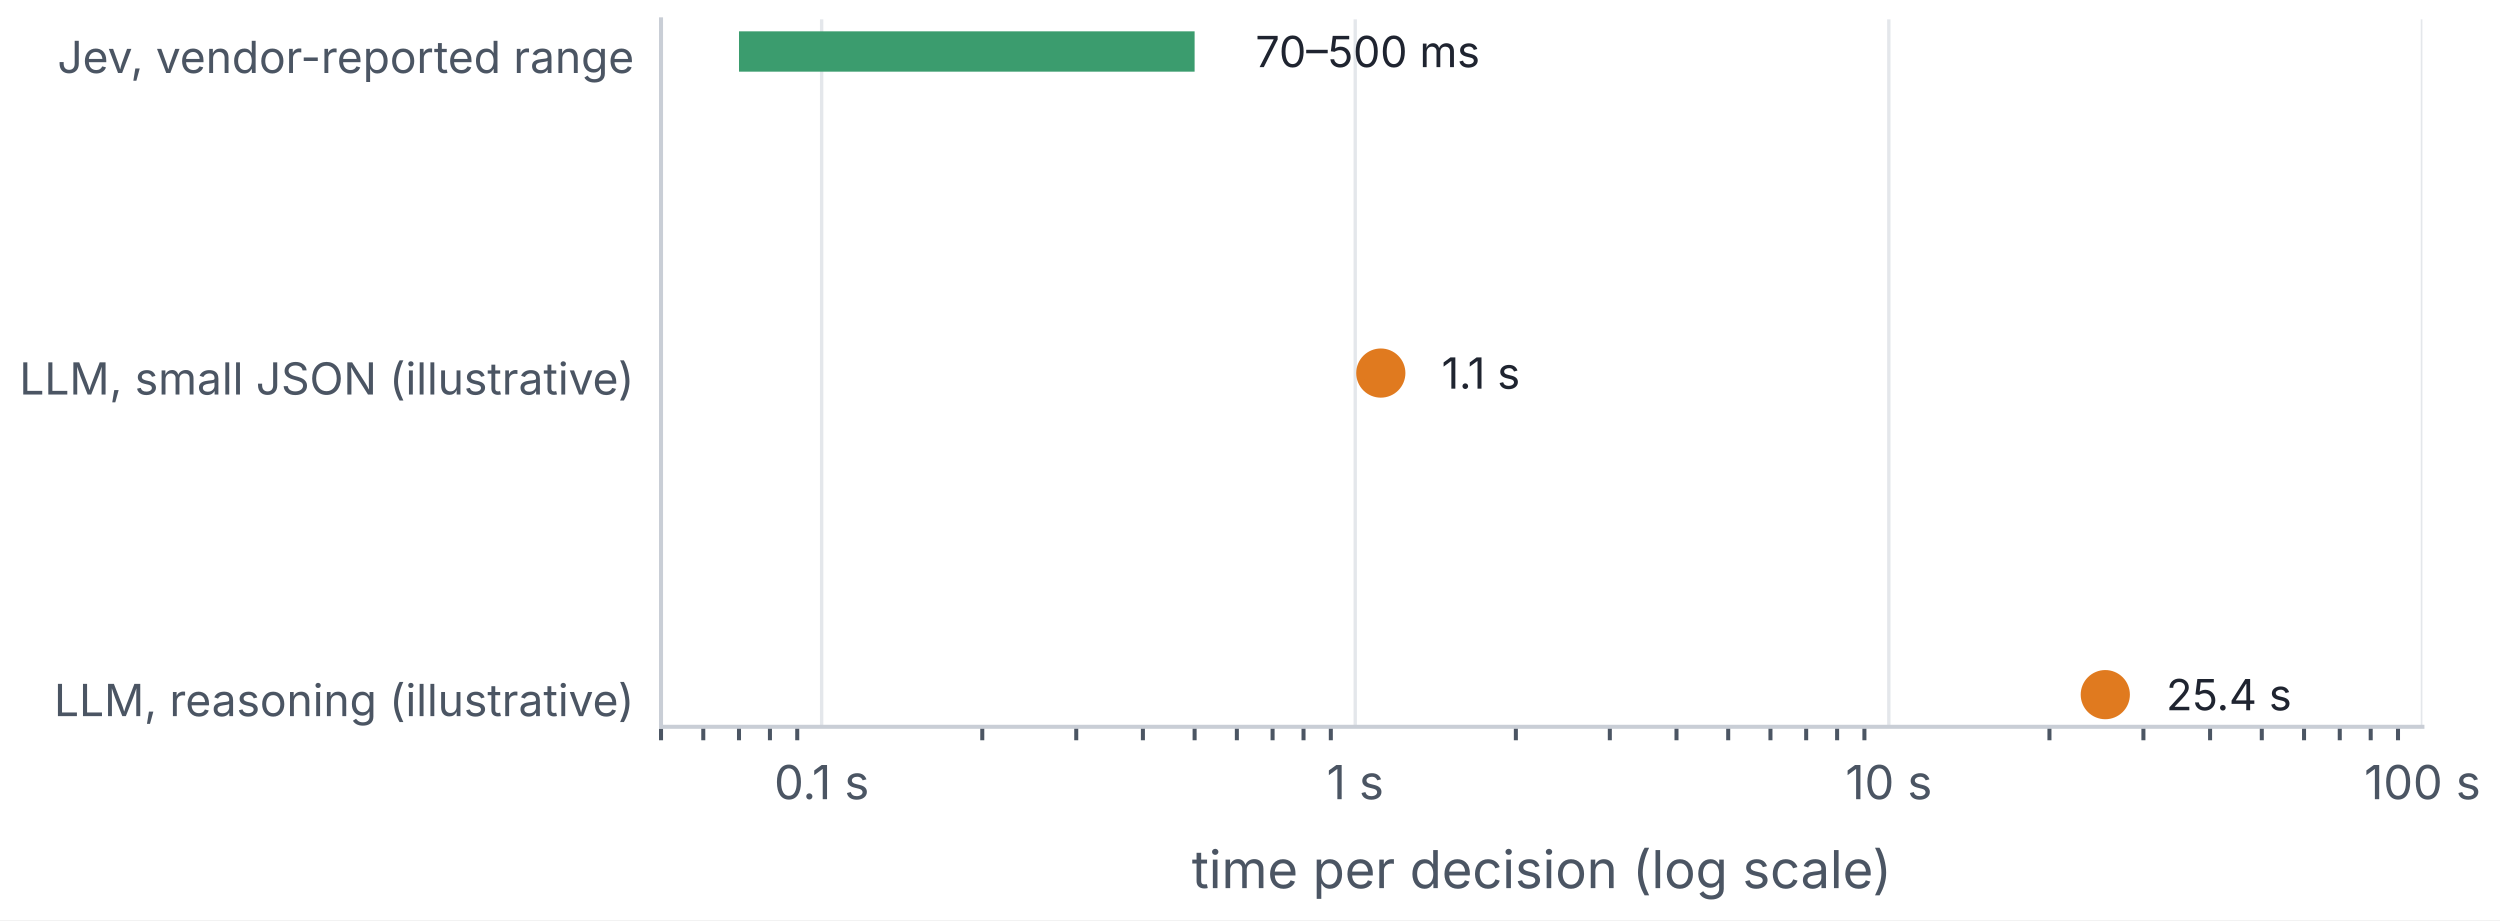
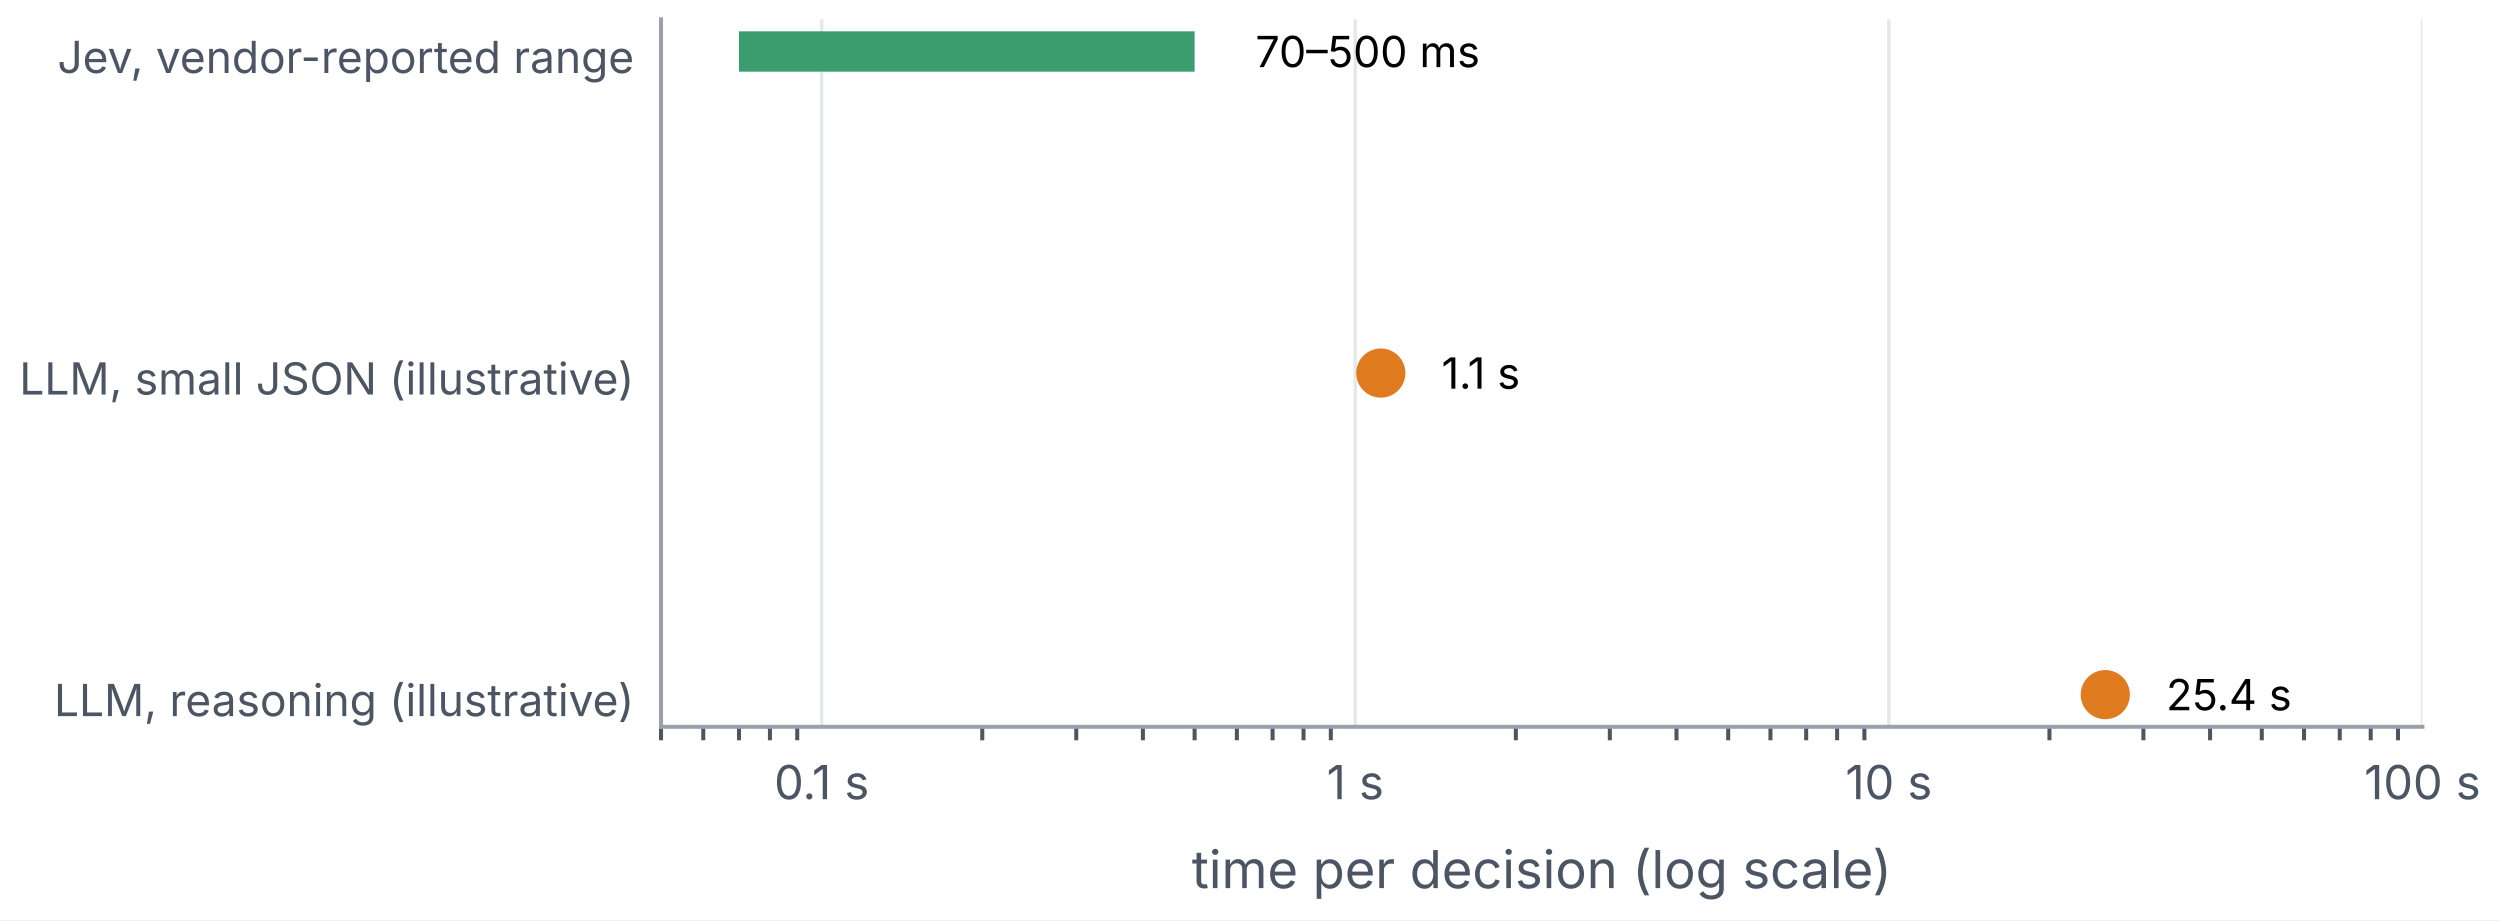
<svg xmlns="http://www.w3.org/2000/svg" xmlns:xlink="http://www.w3.org/1999/xlink" width="372.234pt" height="137.003pt" viewBox="0 0 372.234 137.003" version="1.1">
  <defs>
    <style type="text/css">*{stroke-linejoin: round; stroke-linecap: butt}</style>
  </defs>
  <g id="figure_1">
    <g id="patch_1">
      <path d="M 0 137.003  L 372.234 137.003  L 372.234 0  L 0 0  z " style="fill: #ffffff" />
    </g>
    <g id="axes_1">
      <g id="patch_2">
        <path d="M 98.422 108.216  L 360.682 108.216  L 360.682 2.88  L 98.422 2.88  z " style="fill: #ffffff" />
      </g>
      <g id="matplotlib.axis_1">
        <g id="xtick_1">
          <g id="line2d_1">
-             <path d="M 122.338 108.216  L 122.338 2.88  " clip-path="url(#pf90d56cdf7)" style="fill: none; stroke: #e4e7eb; stroke-width: 0.5; stroke-linecap: round" />
+             <path d="M 122.338 108.216  L 122.338 2.88  " clip-path="url(#p6c1c37779e)" style="fill: none; stroke: #e4e7eb; stroke-width: 0.5; stroke-linecap: round" />
          </g>
          <g id="line2d_2" />
          <g id="text_1">
            <text style="font-size: 7px; font-family: 'Inter'; text-anchor: middle; fill: #4b5563" x="122.338" y="118.997" transform="rotate(-0 122.3382 118.9972)">0.1 s</text>
          </g>
        </g>
        <g id="xtick_2">
          <g id="line2d_3">
-             <path d="M 201.786 108.216  L 201.786 2.88  " clip-path="url(#pf90d56cdf7)" style="fill: none; stroke: #e4e7eb; stroke-width: 0.5; stroke-linecap: round" />
+             <path d="M 201.786 108.216  L 201.786 2.88  " clip-path="url(#p6c1c37779e)" style="fill: none; stroke: #e4e7eb; stroke-width: 0.5; stroke-linecap: round" />
          </g>
          <g id="line2d_4" />
          <g id="text_2">
            <text style="font-size: 7px; font-family: 'Inter'; text-anchor: middle; fill: #4b5563" x="201.786" y="118.997" transform="rotate(-0 201.7861 118.9972)">1 s</text>
          </g>
        </g>
        <g id="xtick_3">
          <g id="line2d_5">
-             <path d="M 281.234 108.216  L 281.234 2.88  " clip-path="url(#pf90d56cdf7)" style="fill: none; stroke: #e4e7eb; stroke-width: 0.5; stroke-linecap: round" />
+             <path d="M 281.234 108.216  L 281.234 2.88  " clip-path="url(#p6c1c37779e)" style="fill: none; stroke: #e4e7eb; stroke-width: 0.5; stroke-linecap: round" />
          </g>
          <g id="line2d_6" />
          <g id="text_3">
            <text style="font-size: 7px; font-family: 'Inter'; text-anchor: middle; fill: #4b5563" x="281.234" y="118.997" transform="rotate(-0 281.2341 118.9972)">10 s</text>
          </g>
        </g>
        <g id="xtick_4">
          <g id="line2d_7">
-             <path d="M 360.682 108.216  L 360.682 2.88  " clip-path="url(#pf90d56cdf7)" style="fill: none; stroke: #e4e7eb; stroke-width: 0.5; stroke-linecap: round" />
+             <path d="M 360.682 108.216  L 360.682 2.88  " clip-path="url(#p6c1c37779e)" style="fill: none; stroke: #e4e7eb; stroke-width: 0.5; stroke-linecap: round" />
          </g>
          <g id="line2d_8" />
          <g id="text_4">
            <text style="font-size: 7px; font-family: 'Inter'; text-anchor: middle; fill: #4b5563" x="360.682" y="118.997" transform="rotate(-0 360.682 118.9972)">100 s</text>
          </g>
        </g>
        <g id="xtick_5">
          <g id="line2d_9">
            <defs>
-               <path id="mdf5b3d6fed" d="M 0 0  L 0 2  " style="stroke: #4b5563; stroke-width: 0.6" />
+               <path id="mb41544f0d6" d="M 0 0  L 0 2  " style="stroke: #4b5563; stroke-width: 0.6" />
            </defs>
            <g>
-               <use xlink:href="#mdf5b3d6fed" x="98.422" y="108.216" style="fill: #4b5563; stroke: #4b5563; stroke-width: 0.6" />
+               <use xlink:href="#mb41544f0d6" x="98.422" y="108.216" style="fill: #4b5563; stroke: #4b5563; stroke-width: 0.6" />
            </g>
          </g>
        </g>
        <g id="xtick_6">
          <g id="line2d_10">
            <g>
-               <use xlink:href="#mdf5b3d6fed" x="104.713" y="108.216" style="fill: #4b5563; stroke: #4b5563; stroke-width: 0.6" />
+               <use xlink:href="#mb41544f0d6" x="104.713" y="108.216" style="fill: #4b5563; stroke: #4b5563; stroke-width: 0.6" />
            </g>
          </g>
        </g>
        <g id="xtick_7">
          <g id="line2d_11">
            <g>
-               <use xlink:href="#mdf5b3d6fed" x="110.032" y="108.216" style="fill: #4b5563; stroke: #4b5563; stroke-width: 0.6" />
+               <use xlink:href="#mb41544f0d6" x="110.032" y="108.216" style="fill: #4b5563; stroke: #4b5563; stroke-width: 0.6" />
            </g>
          </g>
        </g>
        <g id="xtick_8">
          <g id="line2d_12">
            <g>
-               <use xlink:href="#mdf5b3d6fed" x="114.639" y="108.216" style="fill: #4b5563; stroke: #4b5563; stroke-width: 0.6" />
+               <use xlink:href="#mb41544f0d6" x="114.639" y="108.216" style="fill: #4b5563; stroke: #4b5563; stroke-width: 0.6" />
            </g>
          </g>
        </g>
        <g id="xtick_9">
          <g id="line2d_13">
            <g>
-               <use xlink:href="#mdf5b3d6fed" x="118.703" y="108.216" style="fill: #4b5563; stroke: #4b5563; stroke-width: 0.6" />
+               <use xlink:href="#mb41544f0d6" x="118.703" y="108.216" style="fill: #4b5563; stroke: #4b5563; stroke-width: 0.6" />
            </g>
          </g>
        </g>
        <g id="xtick_10">
          <g id="line2d_14">
            <g>
-               <use xlink:href="#mdf5b3d6fed" x="146.254" y="108.216" style="fill: #4b5563; stroke: #4b5563; stroke-width: 0.6" />
+               <use xlink:href="#mb41544f0d6" x="146.254" y="108.216" style="fill: #4b5563; stroke: #4b5563; stroke-width: 0.6" />
            </g>
          </g>
        </g>
        <g id="xtick_11">
          <g id="line2d_15">
            <g>
-               <use xlink:href="#mdf5b3d6fed" x="160.245" y="108.216" style="fill: #4b5563; stroke: #4b5563; stroke-width: 0.6" />
+               <use xlink:href="#mb41544f0d6" x="160.245" y="108.216" style="fill: #4b5563; stroke: #4b5563; stroke-width: 0.6" />
            </g>
          </g>
        </g>
        <g id="xtick_12">
          <g id="line2d_16">
            <g>
-               <use xlink:href="#mdf5b3d6fed" x="170.171" y="108.216" style="fill: #4b5563; stroke: #4b5563; stroke-width: 0.6" />
+               <use xlink:href="#mb41544f0d6" x="170.171" y="108.216" style="fill: #4b5563; stroke: #4b5563; stroke-width: 0.6" />
            </g>
          </g>
        </g>
        <g id="xtick_13">
          <g id="line2d_17">
            <g>
-               <use xlink:href="#mdf5b3d6fed" x="177.87" y="108.216" style="fill: #4b5563; stroke: #4b5563; stroke-width: 0.6" />
+               <use xlink:href="#mb41544f0d6" x="177.87" y="108.216" style="fill: #4b5563; stroke: #4b5563; stroke-width: 0.6" />
            </g>
          </g>
        </g>
        <g id="xtick_14">
          <g id="line2d_18">
            <g>
-               <use xlink:href="#mdf5b3d6fed" x="184.161" y="108.216" style="fill: #4b5563; stroke: #4b5563; stroke-width: 0.6" />
+               <use xlink:href="#mb41544f0d6" x="184.161" y="108.216" style="fill: #4b5563; stroke: #4b5563; stroke-width: 0.6" />
            </g>
          </g>
        </g>
        <g id="xtick_15">
          <g id="line2d_19">
            <g>
-               <use xlink:href="#mdf5b3d6fed" x="189.48" y="108.216" style="fill: #4b5563; stroke: #4b5563; stroke-width: 0.6" />
+               <use xlink:href="#mb41544f0d6" x="189.48" y="108.216" style="fill: #4b5563; stroke: #4b5563; stroke-width: 0.6" />
            </g>
          </g>
        </g>
        <g id="xtick_16">
          <g id="line2d_20">
            <g>
-               <use xlink:href="#mdf5b3d6fed" x="194.087" y="108.216" style="fill: #4b5563; stroke: #4b5563; stroke-width: 0.6" />
+               <use xlink:href="#mb41544f0d6" x="194.087" y="108.216" style="fill: #4b5563; stroke: #4b5563; stroke-width: 0.6" />
            </g>
          </g>
        </g>
        <g id="xtick_17">
          <g id="line2d_21">
            <g>
-               <use xlink:href="#mdf5b3d6fed" x="198.151" y="108.216" style="fill: #4b5563; stroke: #4b5563; stroke-width: 0.6" />
+               <use xlink:href="#mb41544f0d6" x="198.151" y="108.216" style="fill: #4b5563; stroke: #4b5563; stroke-width: 0.6" />
            </g>
          </g>
        </g>
        <g id="xtick_18">
          <g id="line2d_22">
            <g>
-               <use xlink:href="#mdf5b3d6fed" x="225.702" y="108.216" style="fill: #4b5563; stroke: #4b5563; stroke-width: 0.6" />
+               <use xlink:href="#mb41544f0d6" x="225.702" y="108.216" style="fill: #4b5563; stroke: #4b5563; stroke-width: 0.6" />
            </g>
          </g>
        </g>
        <g id="xtick_19">
          <g id="line2d_23">
            <g>
-               <use xlink:href="#mdf5b3d6fed" x="239.692" y="108.216" style="fill: #4b5563; stroke: #4b5563; stroke-width: 0.6" />
+               <use xlink:href="#mb41544f0d6" x="239.692" y="108.216" style="fill: #4b5563; stroke: #4b5563; stroke-width: 0.6" />
            </g>
          </g>
        </g>
        <g id="xtick_20">
          <g id="line2d_24">
            <g>
-               <use xlink:href="#mdf5b3d6fed" x="249.619" y="108.216" style="fill: #4b5563; stroke: #4b5563; stroke-width: 0.6" />
+               <use xlink:href="#mb41544f0d6" x="249.619" y="108.216" style="fill: #4b5563; stroke: #4b5563; stroke-width: 0.6" />
            </g>
          </g>
        </g>
        <g id="xtick_21">
          <g id="line2d_25">
            <g>
-               <use xlink:href="#mdf5b3d6fed" x="257.318" y="108.216" style="fill: #4b5563; stroke: #4b5563; stroke-width: 0.6" />
+               <use xlink:href="#mb41544f0d6" x="257.318" y="108.216" style="fill: #4b5563; stroke: #4b5563; stroke-width: 0.6" />
            </g>
          </g>
        </g>
        <g id="xtick_22">
          <g id="line2d_26">
            <g>
-               <use xlink:href="#mdf5b3d6fed" x="263.609" y="108.216" style="fill: #4b5563; stroke: #4b5563; stroke-width: 0.6" />
+               <use xlink:href="#mb41544f0d6" x="263.609" y="108.216" style="fill: #4b5563; stroke: #4b5563; stroke-width: 0.6" />
            </g>
          </g>
        </g>
        <g id="xtick_23">
          <g id="line2d_27">
            <g>
-               <use xlink:href="#mdf5b3d6fed" x="268.927" y="108.216" style="fill: #4b5563; stroke: #4b5563; stroke-width: 0.6" />
+               <use xlink:href="#mb41544f0d6" x="268.927" y="108.216" style="fill: #4b5563; stroke: #4b5563; stroke-width: 0.6" />
            </g>
          </g>
        </g>
        <g id="xtick_24">
          <g id="line2d_28">
            <g>
-               <use xlink:href="#mdf5b3d6fed" x="273.535" y="108.216" style="fill: #4b5563; stroke: #4b5563; stroke-width: 0.6" />
+               <use xlink:href="#mb41544f0d6" x="273.535" y="108.216" style="fill: #4b5563; stroke: #4b5563; stroke-width: 0.6" />
            </g>
          </g>
        </g>
        <g id="xtick_25">
          <g id="line2d_29">
            <g>
-               <use xlink:href="#mdf5b3d6fed" x="277.599" y="108.216" style="fill: #4b5563; stroke: #4b5563; stroke-width: 0.6" />
+               <use xlink:href="#mb41544f0d6" x="277.599" y="108.216" style="fill: #4b5563; stroke: #4b5563; stroke-width: 0.6" />
            </g>
          </g>
        </g>
        <g id="xtick_26">
          <g id="line2d_30">
            <g>
-               <use xlink:href="#mdf5b3d6fed" x="305.15" y="108.216" style="fill: #4b5563; stroke: #4b5563; stroke-width: 0.6" />
+               <use xlink:href="#mb41544f0d6" x="305.15" y="108.216" style="fill: #4b5563; stroke: #4b5563; stroke-width: 0.6" />
            </g>
          </g>
        </g>
        <g id="xtick_27">
          <g id="line2d_31">
            <g>
-               <use xlink:href="#mdf5b3d6fed" x="319.14" y="108.216" style="fill: #4b5563; stroke: #4b5563; stroke-width: 0.6" />
+               <use xlink:href="#mb41544f0d6" x="319.14" y="108.216" style="fill: #4b5563; stroke: #4b5563; stroke-width: 0.6" />
            </g>
          </g>
        </g>
        <g id="xtick_28">
          <g id="line2d_32">
            <g>
-               <use xlink:href="#mdf5b3d6fed" x="329.066" y="108.216" style="fill: #4b5563; stroke: #4b5563; stroke-width: 0.6" />
+               <use xlink:href="#mb41544f0d6" x="329.066" y="108.216" style="fill: #4b5563; stroke: #4b5563; stroke-width: 0.6" />
            </g>
          </g>
        </g>
        <g id="xtick_29">
          <g id="line2d_33">
            <g>
-               <use xlink:href="#mdf5b3d6fed" x="336.766" y="108.216" style="fill: #4b5563; stroke: #4b5563; stroke-width: 0.6" />
+               <use xlink:href="#mb41544f0d6" x="336.766" y="108.216" style="fill: #4b5563; stroke: #4b5563; stroke-width: 0.6" />
            </g>
          </g>
        </g>
        <g id="xtick_30">
          <g id="line2d_34">
            <g>
-               <use xlink:href="#mdf5b3d6fed" x="343.057" y="108.216" style="fill: #4b5563; stroke: #4b5563; stroke-width: 0.6" />
+               <use xlink:href="#mb41544f0d6" x="343.057" y="108.216" style="fill: #4b5563; stroke: #4b5563; stroke-width: 0.6" />
            </g>
          </g>
        </g>
        <g id="xtick_31">
          <g id="line2d_35">
            <g>
-               <use xlink:href="#mdf5b3d6fed" x="348.375" y="108.216" style="fill: #4b5563; stroke: #4b5563; stroke-width: 0.6" />
+               <use xlink:href="#mb41544f0d6" x="348.375" y="108.216" style="fill: #4b5563; stroke: #4b5563; stroke-width: 0.6" />
            </g>
          </g>
        </g>
        <g id="xtick_32">
          <g id="line2d_36">
            <g>
-               <use xlink:href="#mdf5b3d6fed" x="352.983" y="108.216" style="fill: #4b5563; stroke: #4b5563; stroke-width: 0.6" />
+               <use xlink:href="#mb41544f0d6" x="352.983" y="108.216" style="fill: #4b5563; stroke: #4b5563; stroke-width: 0.6" />
            </g>
          </g>
        </g>
        <g id="xtick_33">
          <g id="line2d_37">
            <g>
-               <use xlink:href="#mdf5b3d6fed" x="357.047" y="108.216" style="fill: #4b5563; stroke: #4b5563; stroke-width: 0.6" />
+               <use xlink:href="#mb41544f0d6" x="357.047" y="108.216" style="fill: #4b5563; stroke: #4b5563; stroke-width: 0.6" />
            </g>
          </g>
        </g>
        <g id="text_5">
          <text style="font-size: 7.8px; font-family: 'Inter'; text-anchor: middle; fill: #4b5563" x="229.552" y="132.242" transform="rotate(-0 229.552 132.242)">time per decision (log scale)</text>
        </g>
      </g>
      <g id="matplotlib.axis_2">
        <g id="ytick_1">
          <g id="line2d_38" />
          <g id="text_6">
            <text style="font-size: 6.6px; font-family: 'Inter'; text-anchor: end; fill: #4b5563" x="94.422" y="10.865" transform="rotate(-0 94.422 10.86487)">Jev, vendor-reported range</text>
          </g>
        </g>
        <g id="ytick_2">
          <g id="line2d_39" />
          <g id="text_7">
            <text style="font-size: 6.6px; font-family: 'Inter'; text-anchor: end; fill: #4b5563" x="94.422" y="58.745" transform="rotate(-0 94.422 58.74488)">LLM, small JSON (illustrative)</text>
          </g>
        </g>
        <g id="ytick_3">
          <g id="line2d_40" />
          <g id="text_8">
            <text style="font-size: 6.6px; font-family: 'Inter'; text-anchor: end; fill: #4b5563" x="94.422" y="106.625" transform="rotate(-0 94.422 106.6249)">LLM, reasoning (illustrative)</text>
          </g>
        </g>
      </g>
      <g id="line2d_41">
-         <path d="M 110.032 7.668  L 177.87 7.668  " clip-path="url(#pf90d56cdf7)" style="fill: none; stroke: #3b9c6e; stroke-width: 6" />
+         <path d="M 110.032 7.668  L 177.87 7.668  " clip-path="url(#p6c1c37779e)" style="fill: none; stroke: #3b9c6e; stroke-width: 6" />
      </g>
      <g id="patch_3">
-         <path d="M 98.422 108.216  L 98.422 2.88  " style="fill: none; stroke: #c9ced6; stroke-width: 0.6; stroke-linejoin: miter; stroke-linecap: square" />
+         <path d="M 98.422 108.216  L 98.422 2.88  " style="fill: none; stroke: #9aa1ab; stroke-width: 0.6; stroke-linejoin: miter; stroke-linecap: square" />
      </g>
      <g id="patch_4">
-         <path d="M 98.422 108.216  L 360.682 108.216  " style="fill: none; stroke: #c9ced6; stroke-width: 0.6; stroke-linejoin: miter; stroke-linecap: square" />
+         <path d="M 98.422 108.216  L 360.682 108.216  " style="fill: none; stroke: #9aa1ab; stroke-width: 0.6; stroke-linejoin: miter; stroke-linecap: square" />
      </g>
      <g id="text_9">
-         <text style="font-size: 6.4px; font-family: 'Inter'; text-anchor: start; fill: #1f2430" x="186.922" y="9.996" transform="rotate(-0 186.9225 9.996125)">70–500 ms</text>
+         <text style="font-size: 6.4px; font-family: 'Inter'; text-anchor: start" x="186.922" y="9.996" transform="rotate(-0 186.9225 9.996125)">70–500 ms</text>
      </g>
      <g id="PathCollection_1">
        <defs>
-           <path id="me2218a4dbd" d="M 0 3.162  C 0.839 3.162 1.643 2.829 2.236 2.236  C 2.829 1.643 3.162 0.839 3.162 0  C 3.162 -0.839 2.829 -1.643 2.236 -2.236  C 1.643 -2.829 0.839 -3.162 0 -3.162  C -0.839 -3.162 -1.643 -2.829 -2.236 -2.236  C -2.829 -1.643 -3.162 -0.839 -3.162 0  C -3.162 0.839 -2.829 1.643 -2.236 2.236  C -1.643 2.829 -0.839 3.162 0 3.162  z " style="stroke: #e07a1f" />
+           <path id="mbcb0bdaf2b" d="M 0 3.162  C 0.839 3.162 1.643 2.829 2.236 2.236  C 2.829 1.643 3.162 0.839 3.162 0  C 3.162 -0.839 2.829 -1.643 2.236 -2.236  C 1.643 -2.829 0.839 -3.162 0 -3.162  C -0.839 -3.162 -1.643 -2.829 -2.236 -2.236  C -2.829 -1.643 -3.162 -0.839 -3.162 0  C -3.162 0.839 -2.829 1.643 -2.236 2.236  C -1.643 2.829 -0.839 3.162 0 3.162  z " style="stroke: #e07a1f" />
        </defs>
-         <g clip-path="url(#pf90d56cdf7)">
-           <use xlink:href="#me2218a4dbd" x="205.594" y="55.548" style="fill: #e07a1f; stroke: #e07a1f" />
+         <g clip-path="url(#p6c1c37779e)">
+           <use xlink:href="#mbcb0bdaf2b" x="205.594" y="55.548" style="fill: #e07a1f; stroke: #e07a1f" />
        </g>
      </g>
      <g id="text_10">
-         <text style="font-size: 6.4px; font-family: 'Inter'; text-anchor: start; fill: #1f2430" x="214.646" y="57.876" transform="rotate(-0 214.6461 57.87613)">1.1 s</text>
+         <text style="font-size: 6.4px; font-family: 'Inter'; text-anchor: start" x="214.646" y="57.876" transform="rotate(-0 214.6461 57.87613)">1.1 s</text>
      </g>
      <g id="PathCollection_2">
-         <g clip-path="url(#pf90d56cdf7)">
-           <use xlink:href="#me2218a4dbd" x="313.465" y="103.428" style="fill: #e07a1f; stroke: #e07a1f" />
+         <g clip-path="url(#p6c1c37779e)">
+           <use xlink:href="#mbcb0bdaf2b" x="313.465" y="103.428" style="fill: #e07a1f; stroke: #e07a1f" />
        </g>
      </g>
      <g id="text_11">
-         <text style="font-size: 6.4px; font-family: 'Inter'; text-anchor: start; fill: #1f2430" x="322.518" y="105.756" transform="rotate(-0 322.5177 105.7561)">25.4 s</text>
+         <text style="font-size: 6.4px; font-family: 'Inter'; text-anchor: start" x="322.518" y="105.756" transform="rotate(-0 322.5177 105.7561)">25.4 s</text>
      </g>
    </g>
  </g>
  <defs>
-     <clipPath id="pf90d56cdf7">
+     <clipPath id="p6c1c37779e">
      <rect x="98.422" y="2.88" width="262.26" height="105.336" />
    </clipPath>
  </defs>
</svg>
